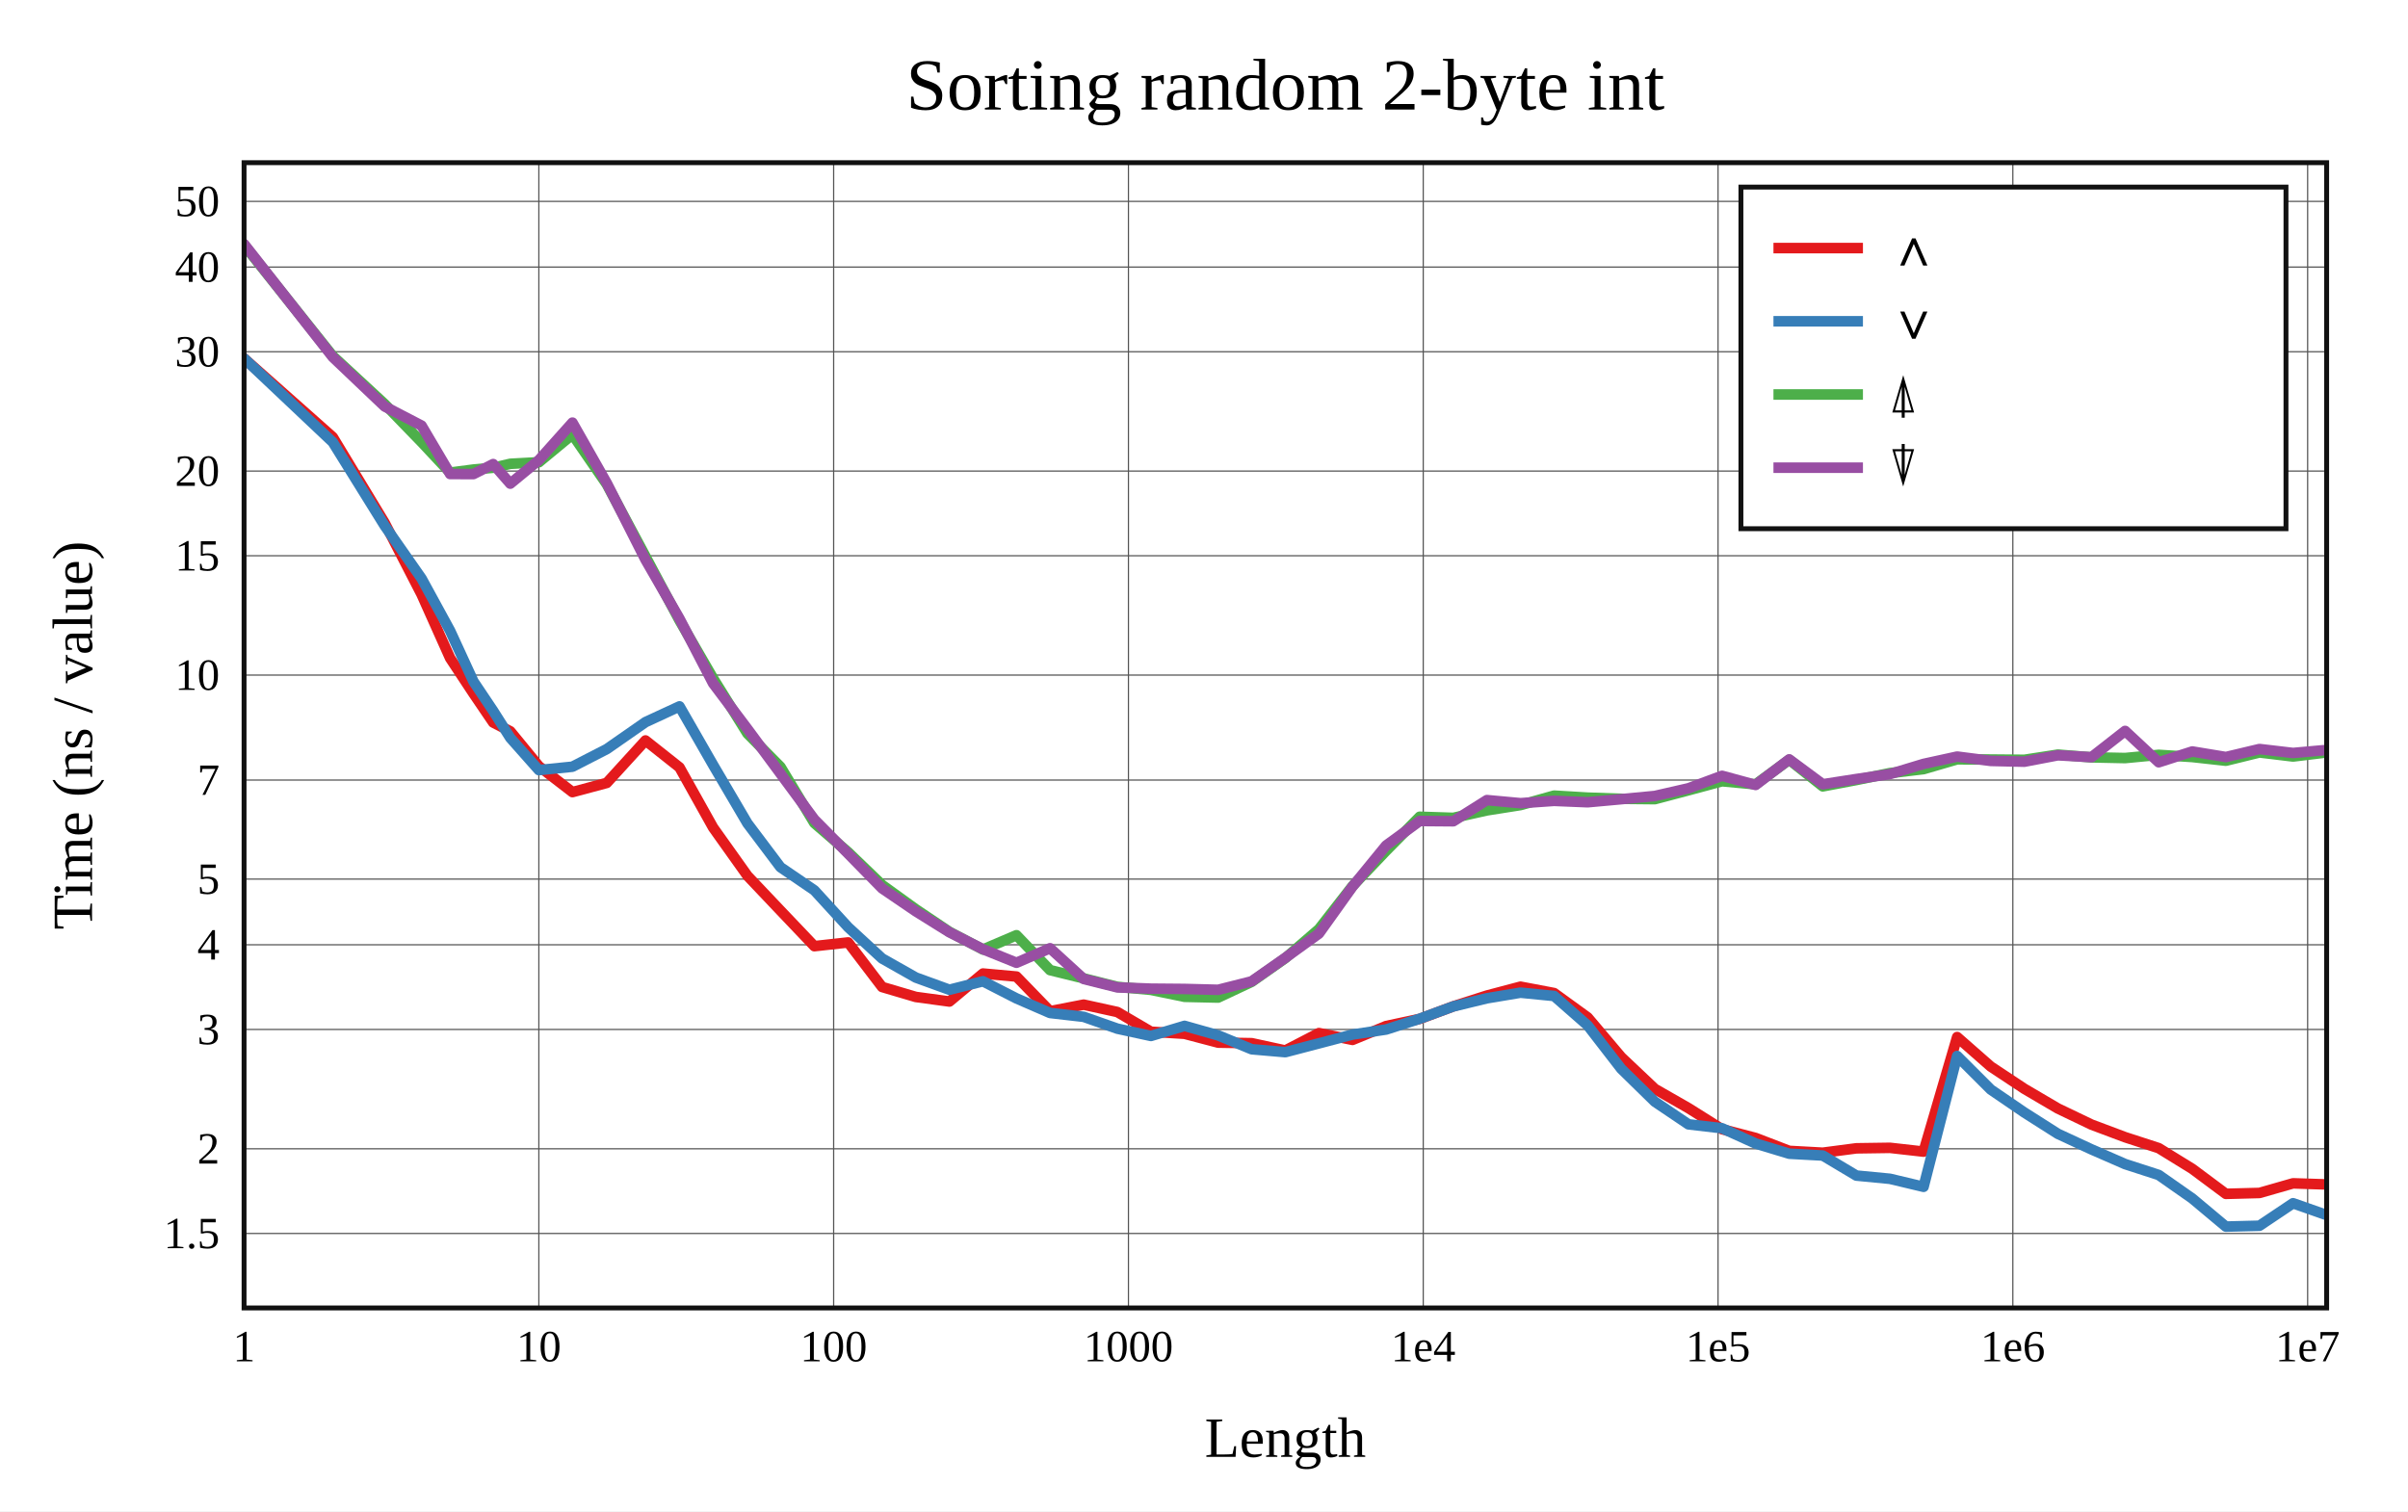
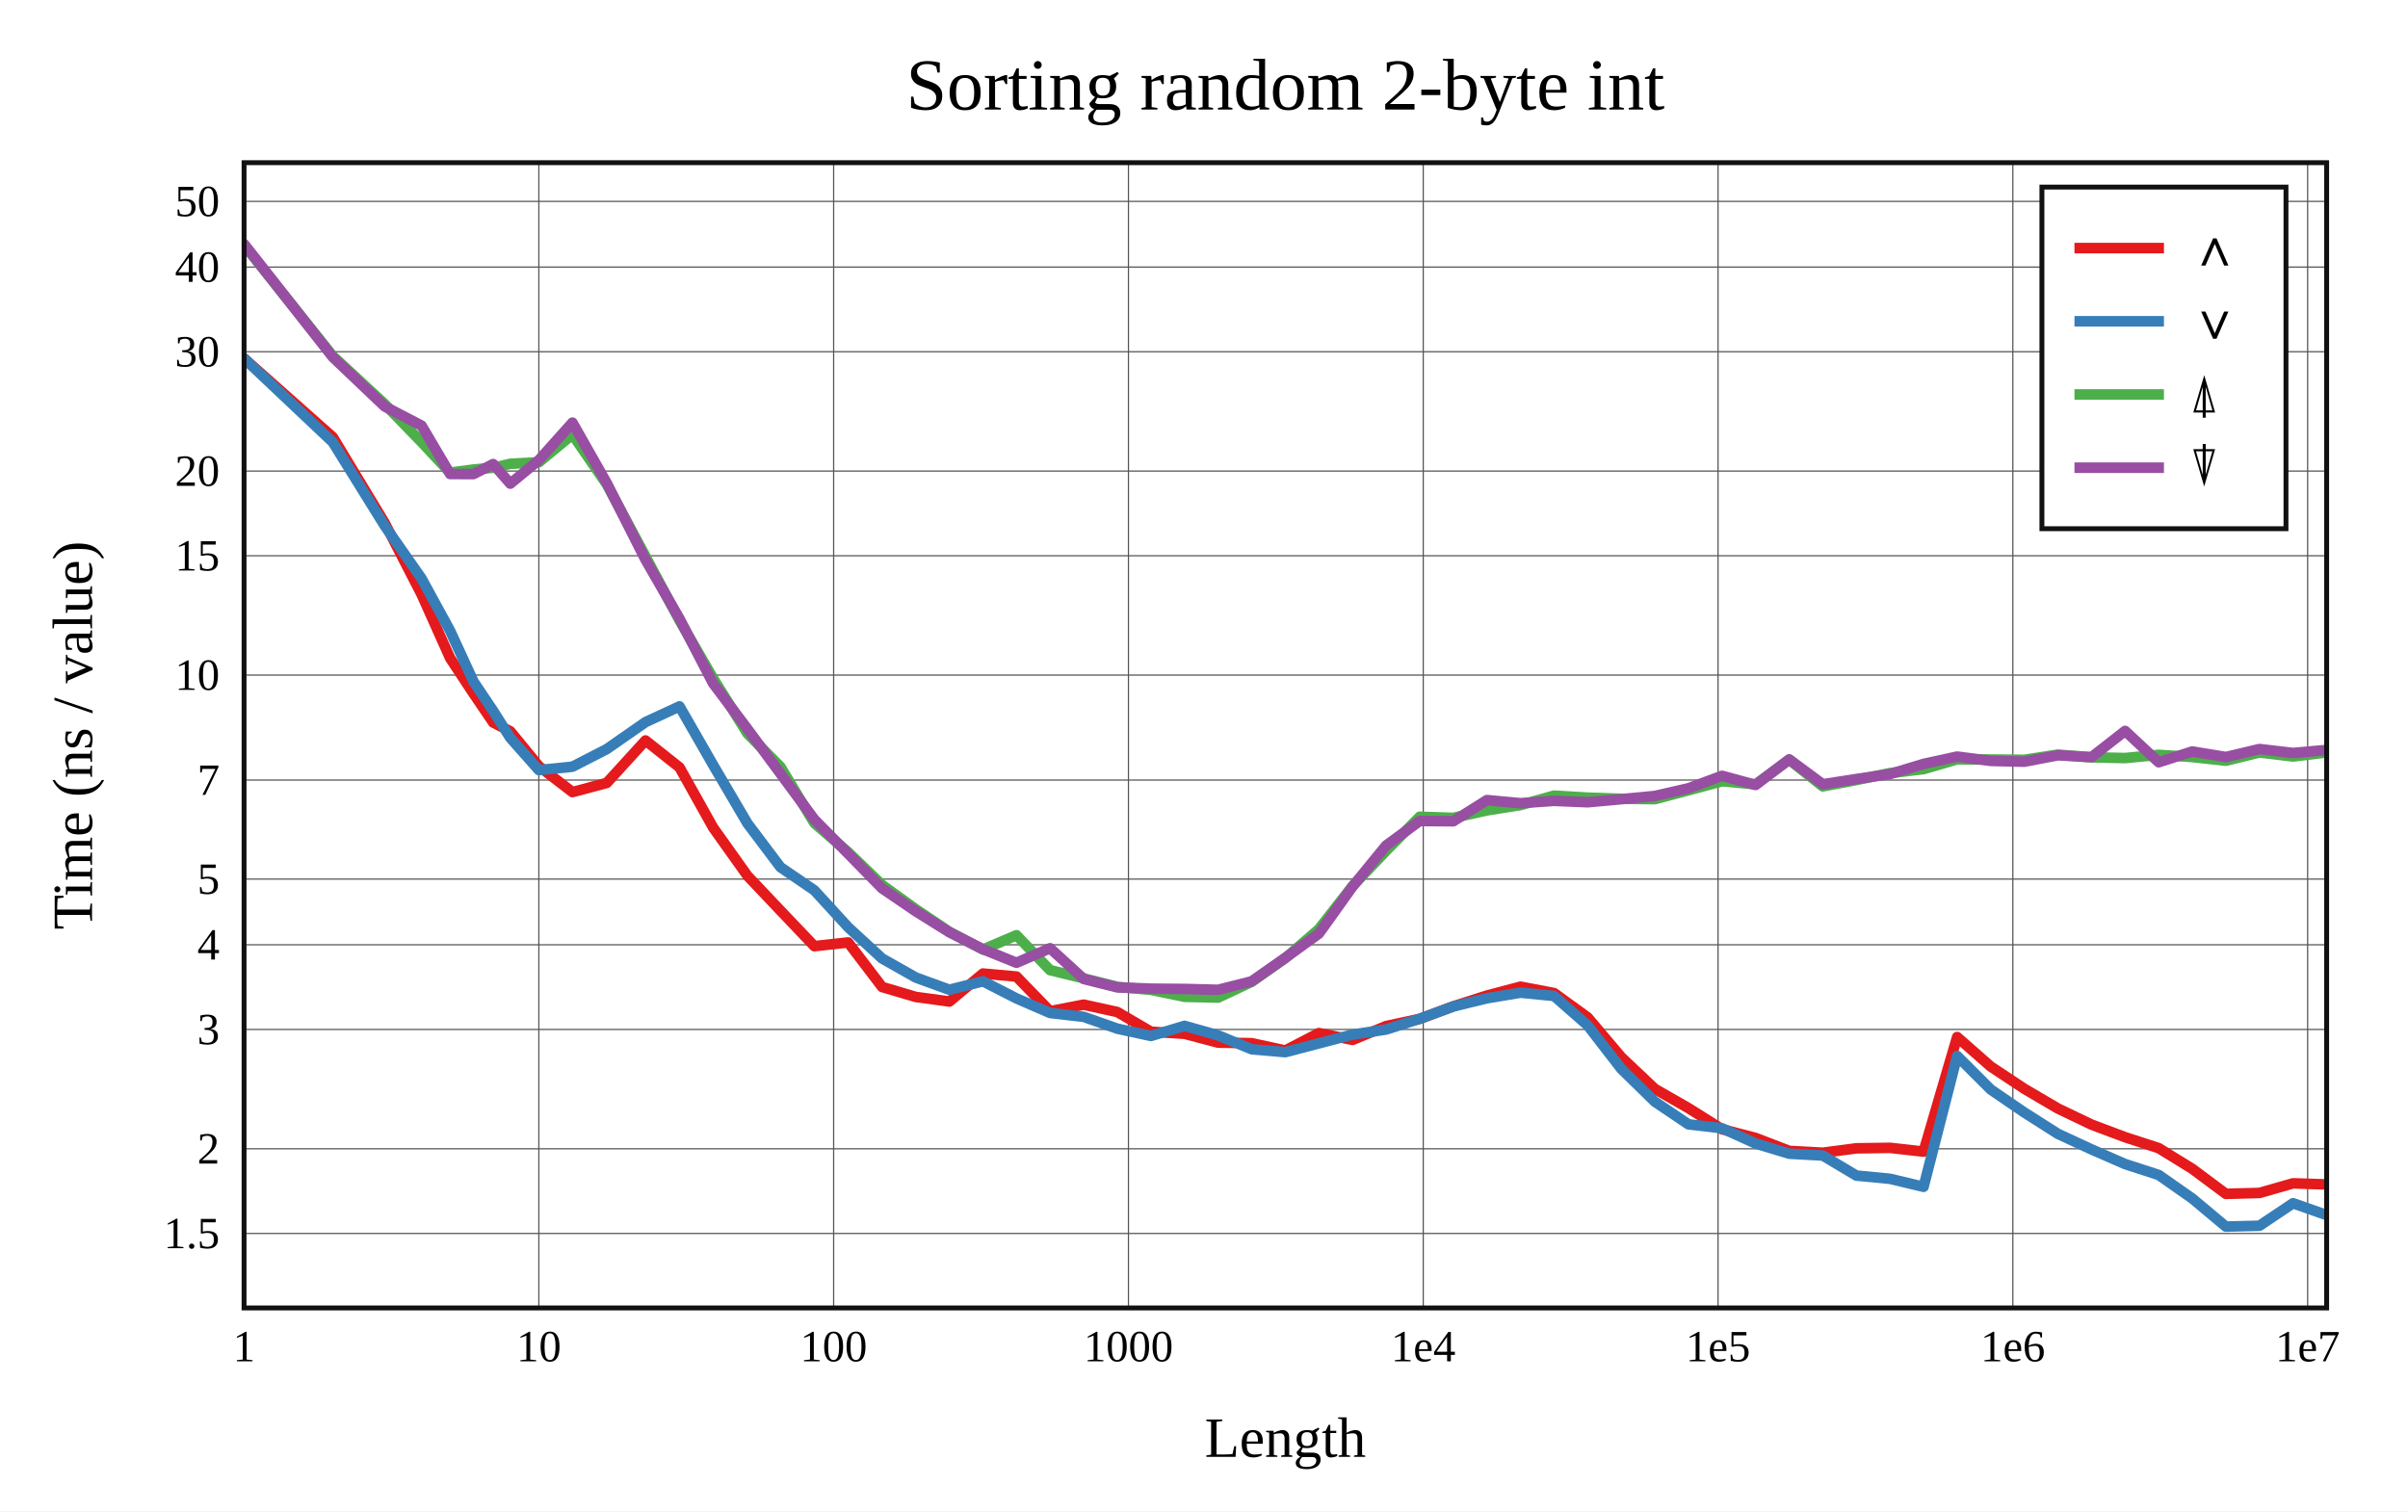
<svg xmlns="http://www.w3.org/2000/svg" viewBox="-60 -40 592 371.6" height="557.4" width="888">
  <g stroke-width="2.6" font-size="14px" text-anchor="middle">
    <defs>
      <clipPath id="clip">
        <rect x="0" y="0" width="512" height="281.6" />
      </clipPath>
    </defs>
    <rect fill="white" x="-60" y="-40" width="592" height="371.6" />
    <text dy="0.33em" font-size="18px" x="256" y="-19">Sorting random 2-byte int</text>
    <text dy="0.33em" x="256" y="313.6">Length</text>
    <text dy="0.33em" transform="rotate(-90)" x="-140.8" y="-42">Time (ns / value)</text>
    <g stroke-width="0.3" stroke="#555">
      <path d="M72.475 0v281.6" />
      <path d="M144.95 0v281.6" />
      <path d="M217.426 0v281.6" />
      <path d="M289.901 0v281.6" />
      <path d="M362.376 0v281.6" />
      <path d="M434.851 0v281.6" />
      <path d="M507.326 0v281.6" />
      <path d="M0 263.287h512" />
      <path d="M0 242.467h512" />
      <path d="M0 213.124h512" />
      <path d="M0 192.304h512" />
      <path d="M0 176.155h512" />
      <path d="M0 151.805h512" />
      <path d="M0 125.992h512" />
      <path d="M0 96.648h512" />
      <path d="M0 75.829h512" />
      <path d="M0 46.485h512" />
      <path d="M0 25.666h512" />
      <path d="M0 9.517h512" />
    </g>
    <g font-size="11px">
      <text dy="0.33em" x="0" y="291.1">1</text>
      <text dy="0.33em" x="72.475" y="291.1">10</text>
      <text dy="0.33em" x="144.95" y="291.1">100</text>
      <text dy="0.33em" x="217.426" y="291.1">1000</text>
      <text dy="0.33em" x="289.901" y="291.1">1e4</text>
      <text dy="0.33em" x="362.376" y="291.1">1e5</text>
      <text dy="0.33em" x="434.851" y="291.1">1e6</text>
      <text dy="0.33em" x="507.326" y="291.1">1e7</text>
      <g text-anchor="end">
        <text dy="0.33em" x="-6" y="263.287">1.5</text>
        <text dy="0.33em" x="-6" y="242.467">2</text>
        <text dy="0.33em" x="-6" y="213.124">3</text>
        <text dy="0.33em" x="-6" y="192.304">4</text>
        <text dy="0.33em" x="-6" y="176.155">5</text>
        <text dy="0.33em" x="-6" y="151.805">7</text>
        <text dy="0.33em" x="-6" y="125.992">10</text>
        <text dy="0.33em" x="-6" y="96.648">15</text>
        <text dy="0.33em" x="-6" y="75.829">20</text>
        <text dy="0.33em" x="-6" y="46.485">30</text>
        <text dy="0.33em" x="-6" y="25.666">40</text>
        <text dy="0.33em" x="-6" y="9.517">50</text>
      </g>
    </g>
    <g clip-path="url(#clip)" fill="none" stroke-linecap="round" stroke-linejoin="round">
      <path stroke="#e41a1c" d="M0 48.126L21.817 67.489L34.579 88.595L43.634 106.145L50.658 121.816L56.397 130.516L61.249 137.649L65.452 139.818L72.475 148.39L80.733 154.764L89.177 152.505L98.691 142.071L107.055 148.694L115.313 163.479L123.756 175.336L131.872 183.897L140.203 192.647L148.517 191.728L156.862 202.683L165.153 205.133L173.411 206.256L181.659 199.378L189.895 200.121L198.147 208.635L206.423 207.028L214.698 208.84L222.954 213.681L231.22 214.19L239.478 216.361L247.73 216.504L255.991 218.298L264.252 214.018L272.515 215.69L280.77 212.292L289.029 210.53L297.29 207.442L305.548 204.797L313.806 202.613L322.064 204.179L330.322 210.167L338.58 219.93L346.838 227.739L355.097 232.466L363.355 237.656L371.613 239.809L379.871 242.984L388.129 243.434L396.387 242.354L404.645 242.234L412.903 243.166L421.161 214.997L429.419 222.247L437.677 227.715L445.935 232.564L454.194 236.522L462.452 239.621L470.71 242.305L478.968 247.398L487.226 253.547L495.484 253.327L503.742 250.962L512 251.233" />
      <path stroke="#377eb8" d="M0 48.116L21.817 68.731L34.579 89.275L43.634 102.241L50.658 115.096L56.397 127.567L61.249 134.805L65.452 141.428L72.475 149.351L80.733 148.521L89.177 144.182L98.691 137.558L107.055 133.689L115.313 148.08L123.756 162.451L131.872 173.226L140.203 178.912L148.517 187.99L156.862 195.674L165.153 200.364L173.411 203.363L181.659 201.281L189.895 205.493L198.147 209.074L206.423 210.023L214.698 212.932L222.954 214.721L231.22 212.246L239.478 214.585L247.73 217.993L255.991 218.706L264.252 216.546L272.515 214.376L280.77 213.142L289.029 210.492L297.29 207.467L305.548 205.464L313.806 204.082L322.064 204.894L330.322 212.126L338.58 222.805L346.838 230.888L355.097 236.453L363.355 237.42L371.613 241.169L379.871 243.673L388.129 244.128L396.387 249.054L404.645 249.85L412.903 251.816L421.161 219.65L429.419 227.901L437.677 233.541L445.935 238.792L454.194 242.62L462.452 246.226L470.71 248.904L478.968 254.689L487.226 261.6L495.484 261.39L503.742 255.859L512 258.765" />
      <path stroke="#4daf4a" d="M0 20.24L21.817 47.555L34.579 59.365L43.634 68.703L50.658 76.204L56.397 75.455L61.249 75.012L65.452 74.042L72.475 73.657L80.733 66.822L89.177 79.073L98.691 96.828L107.055 112.537L115.313 126.792L123.756 140.358L131.872 148.551L140.203 162.372L148.517 169.553L156.862 177.594L165.153 183.577L173.411 189.122L181.659 193.472L189.895 189.958L198.147 198.534L206.423 200.567L214.698 202.651L222.954 203.391L231.22 205.098L239.478 205.282L247.73 201.404L255.991 195.59L264.252 188.459L272.515 177.873L280.77 169.198L289.029 160.829L297.29 161.1L305.548 159.258L313.806 157.954L322.064 155.635L330.322 156.13L338.58 156.415L346.838 156.496L355.097 154.314L363.355 152.098L371.613 152.859L379.871 146.815L388.129 153.35L396.387 151.791L404.645 150.093L412.903 149.111L421.161 146.702L429.419 146.756L437.677 146.827L445.935 145.549L454.194 146.219L462.452 146.392L470.71 145.607L478.968 146.135L487.226 147.045L495.484 145.016L503.742 146.009L512 145.01" />
      <path stroke="#984ea3" d="M0 20L21.817 47.809L34.579 59.949L43.634 64.65L50.658 76.55L56.397 76.563L61.249 74.112L65.452 78.92L72.475 73.142L80.733 63.916L89.177 78.797L98.691 97.613L107.055 112.127L115.313 128.028L123.756 139.228L131.872 150.217L140.203 161.488L148.517 169.914L156.862 178.438L165.153 184.082L173.411 189.229L181.659 193.397L189.895 196.729L198.147 193.152L206.423 200.71L214.698 202.785L222.954 203.097L231.22 203.168L239.478 203.379L247.73 201.294L255.991 195.513L264.252 189.549L272.515 177.988L280.77 167.897L289.029 161.869L297.29 161.934L305.548 156.734L313.806 157.492L322.064 156.919L330.322 157.258L338.58 156.507L346.838 155.72L355.097 153.831L363.355 150.762L371.613 153.006L379.871 146.719L388.129 152.836L396.387 151.551L404.645 150.335L412.903 147.835L421.161 146.031L429.419 147.094L437.677 147.286L445.935 145.709L454.194 146.18L462.452 139.723L470.71 147.426L478.968 144.778L487.226 146.141L495.484 144.177L503.742 145.146L512 144.402" />
    </g>
    <rect stroke-width="1.2" stroke="#111" fill="none" x="0" y="0" width="512" height="281.6" />
-     <g transform="translate(368,6)" text-anchor="start" font-size="13px">
-       <rect stroke-width="1.2" stroke="#111" fill="white" x="0" y="0" width="134" height="84" />
+     <g transform="translate(442,6)" text-anchor="start" font-size="13px">
+       <rect stroke-width="1.2" stroke="#111" fill="white" x="0" y="0" width="60" height="84" />
      <path stroke="#e41a1c" d="M8 15h22" />
      <path stroke="#377eb8" d="M8 33h22" />
      <path stroke="#4daf4a" d="M8 51h22" />
      <path stroke="#984ea3" d="M8 69h22" />
      <text dy="0.33em" x="36" y="15">∧</text>
      <text dy="0.33em" x="36" y="33">∨</text>
      <text dy="0.33em" x="36" y="51">⍋</text>
      <text dy="0.33em" x="36" y="69">⍒</text>
    </g>
  </g>
</svg>
